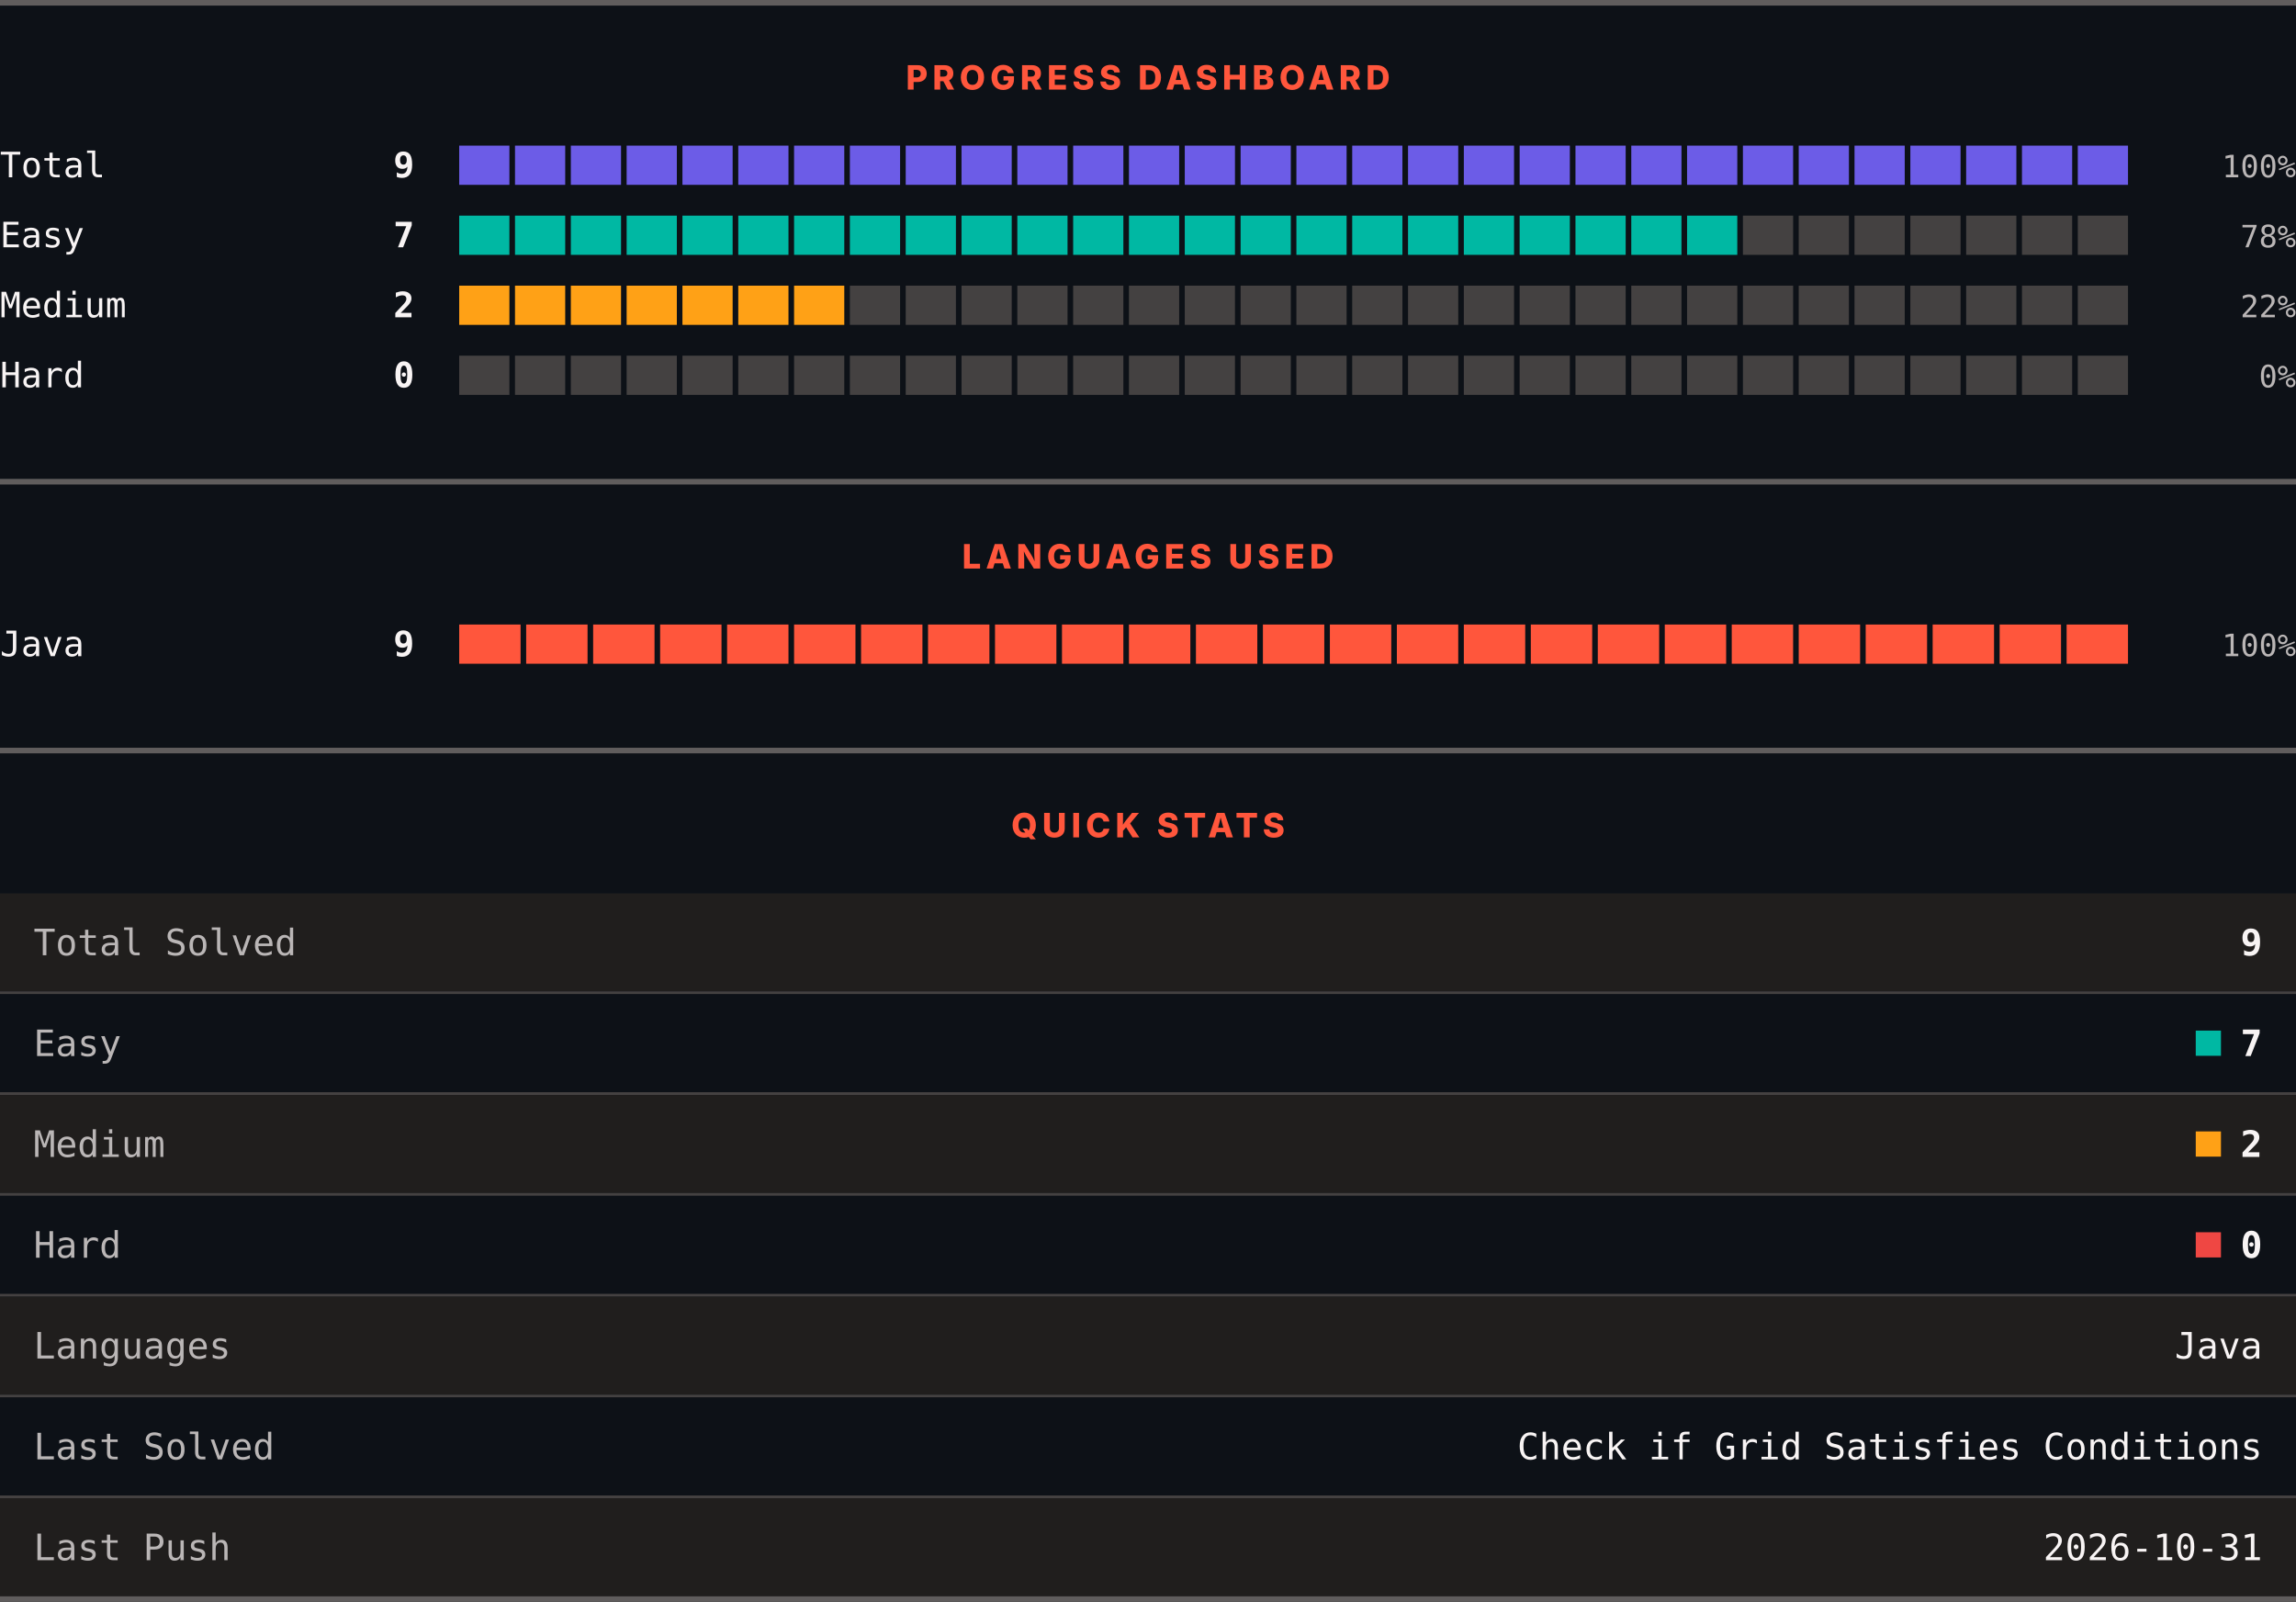
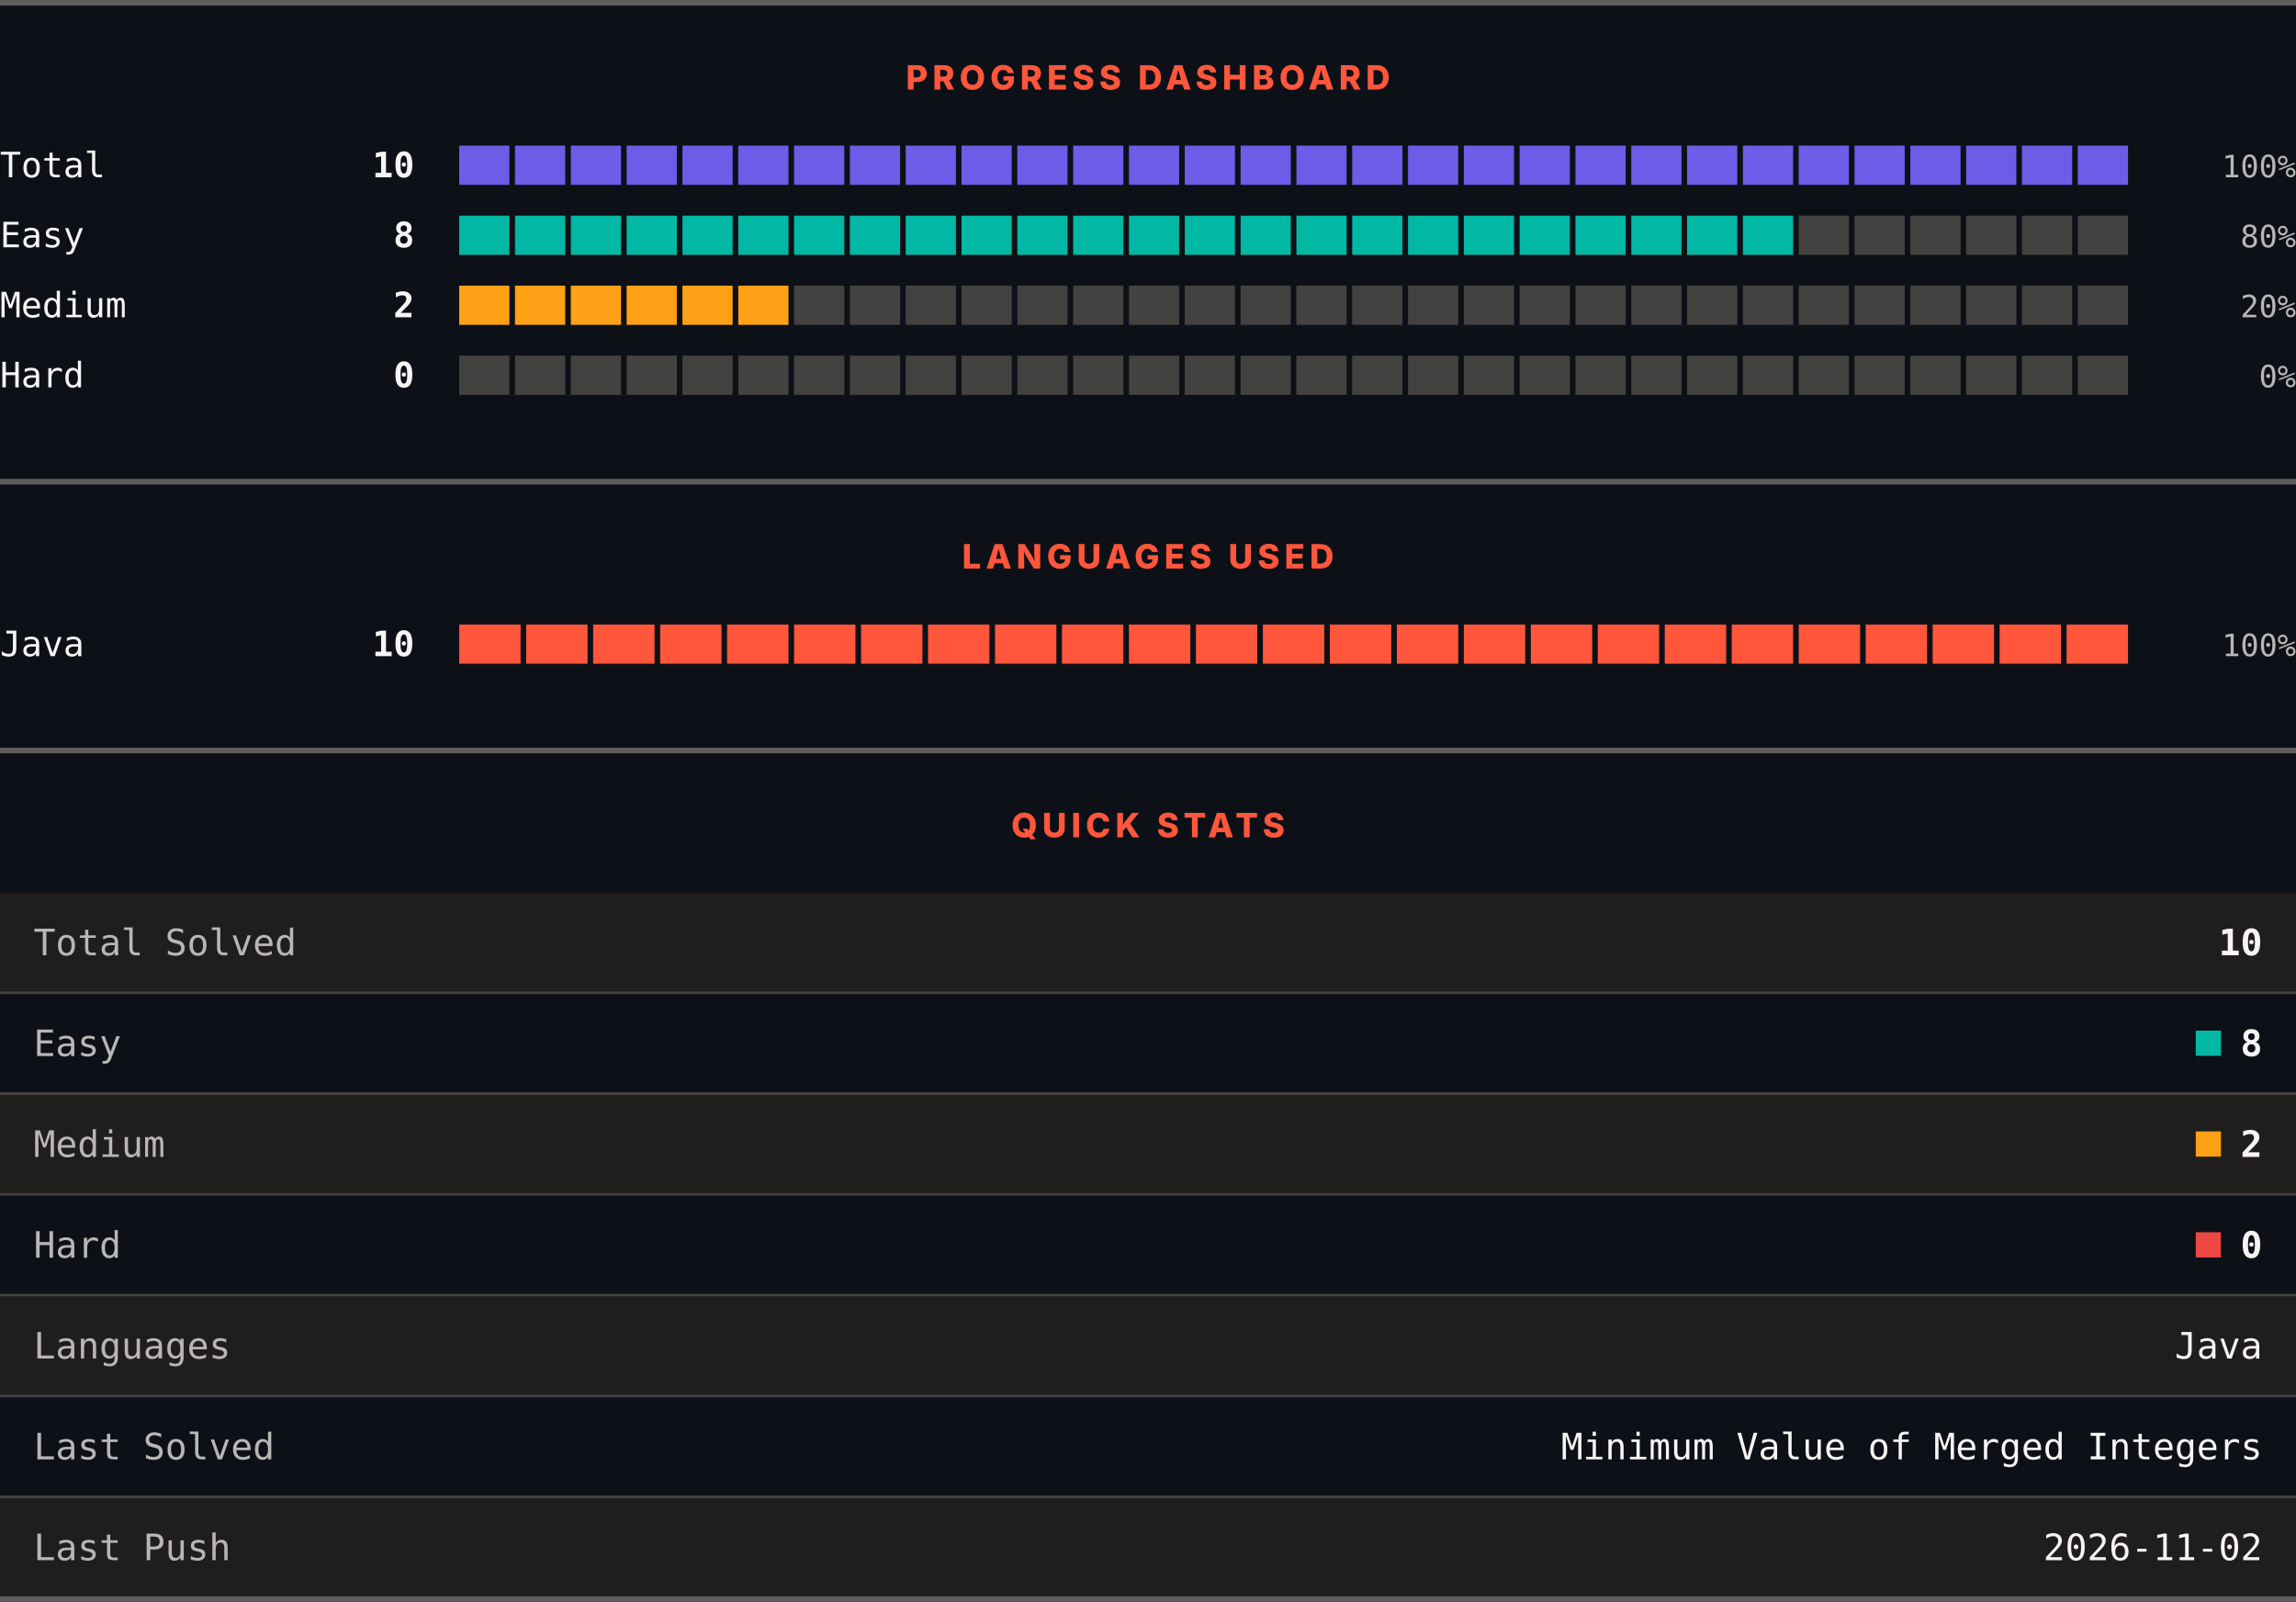
<svg xmlns="http://www.w3.org/2000/svg" width="820" height="572" viewBox="0 0 820 572" role="img" aria-label="LeetCode progress, languages and quick stats">
  <rect width="820" height="572" fill="#0d1117" />
  <rect x="0" y="0" width="820" height="2" fill="#605d5d" />
  <text x="410" y="32" text-anchor="middle" font-family="Archivo, system-ui, -apple-system, Segoe UI, sans-serif" font-size="12" font-weight="800" letter-spacing="1.68" fill="#ff563c">PROGRESS DASHBOARD</text>
  <text x="0" y="63.3" font-family="ui-monospace, SFMono-Regular, Menlo, Consolas, monospace" font-size="12.5" fill="#f8f4f4">Total</text>
-   <text x="148" y="63.3" text-anchor="end" font-family="ui-monospace, SFMono-Regular, Menlo, Consolas, monospace" font-size="12.5" font-weight="700" fill="#f8f4f4">9</text>
+   <text x="148" y="63.3" text-anchor="end" font-family="ui-monospace, SFMono-Regular, Menlo, Consolas, monospace" font-size="12.5" font-weight="700" fill="#f8f4f4">10</text>
  <rect x="164.00" y="52" width="17.93" height="14" fill="#6c5ce7" />
  <rect x="183.93" y="52" width="17.93" height="14" fill="#6c5ce7" />
  <rect x="203.87" y="52" width="17.93" height="14" fill="#6c5ce7" />
  <rect x="223.80" y="52" width="17.93" height="14" fill="#6c5ce7" />
  <rect x="243.73" y="52" width="17.93" height="14" fill="#6c5ce7" />
  <rect x="263.67" y="52" width="17.93" height="14" fill="#6c5ce7" />
  <rect x="283.60" y="52" width="17.93" height="14" fill="#6c5ce7" />
  <rect x="303.53" y="52" width="17.93" height="14" fill="#6c5ce7" />
  <rect x="323.47" y="52" width="17.93" height="14" fill="#6c5ce7" />
  <rect x="343.40" y="52" width="17.93" height="14" fill="#6c5ce7" />
  <rect x="363.33" y="52" width="17.93" height="14" fill="#6c5ce7" />
  <rect x="383.27" y="52" width="17.93" height="14" fill="#6c5ce7" />
  <rect x="403.20" y="52" width="17.93" height="14" fill="#6c5ce7" />
  <rect x="423.13" y="52" width="17.93" height="14" fill="#6c5ce7" />
  <rect x="443.07" y="52" width="17.93" height="14" fill="#6c5ce7" />
  <rect x="463.00" y="52" width="17.93" height="14" fill="#6c5ce7" />
  <rect x="482.93" y="52" width="17.93" height="14" fill="#6c5ce7" />
  <rect x="502.87" y="52" width="17.93" height="14" fill="#6c5ce7" />
  <rect x="522.80" y="52" width="17.93" height="14" fill="#6c5ce7" />
  <rect x="542.73" y="52" width="17.93" height="14" fill="#6c5ce7" />
  <rect x="562.67" y="52" width="17.93" height="14" fill="#6c5ce7" />
  <rect x="582.60" y="52" width="17.93" height="14" fill="#6c5ce7" />
  <rect x="602.53" y="52" width="17.93" height="14" fill="#6c5ce7" />
  <rect x="622.47" y="52" width="17.93" height="14" fill="#6c5ce7" />
  <rect x="642.40" y="52" width="17.93" height="14" fill="#6c5ce7" />
  <rect x="662.33" y="52" width="17.93" height="14" fill="#6c5ce7" />
  <rect x="682.27" y="52" width="17.93" height="14" fill="#6c5ce7" />
  <rect x="702.20" y="52" width="17.93" height="14" fill="#6c5ce7" />
  <rect x="722.13" y="52" width="17.93" height="14" fill="#6c5ce7" />
  <rect x="742.07" y="52" width="17.93" height="14" fill="#6c5ce7" />
  <text x="820" y="63.3" text-anchor="end" font-family="ui-monospace, SFMono-Regular, Menlo, Consolas, monospace" font-size="11" fill="#bab6b6">100%</text>
  <text x="0" y="88.3" font-family="ui-monospace, SFMono-Regular, Menlo, Consolas, monospace" font-size="12.5" fill="#f8f4f4">Easy</text>
-   <text x="148" y="88.3" text-anchor="end" font-family="ui-monospace, SFMono-Regular, Menlo, Consolas, monospace" font-size="12.5" font-weight="700" fill="#f8f4f4">7</text>
+   <text x="148" y="88.3" text-anchor="end" font-family="ui-monospace, SFMono-Regular, Menlo, Consolas, monospace" font-size="12.5" font-weight="700" fill="#f8f4f4">8</text>
  <rect x="164.00" y="77" width="17.93" height="14" fill="#00b8a3" />
  <rect x="183.93" y="77" width="17.93" height="14" fill="#00b8a3" />
  <rect x="203.87" y="77" width="17.93" height="14" fill="#00b8a3" />
  <rect x="223.80" y="77" width="17.93" height="14" fill="#00b8a3" />
  <rect x="243.73" y="77" width="17.93" height="14" fill="#00b8a3" />
  <rect x="263.67" y="77" width="17.93" height="14" fill="#00b8a3" />
  <rect x="283.60" y="77" width="17.93" height="14" fill="#00b8a3" />
  <rect x="303.53" y="77" width="17.93" height="14" fill="#00b8a3" />
  <rect x="323.47" y="77" width="17.93" height="14" fill="#00b8a3" />
  <rect x="343.40" y="77" width="17.93" height="14" fill="#00b8a3" />
  <rect x="363.33" y="77" width="17.93" height="14" fill="#00b8a3" />
  <rect x="383.27" y="77" width="17.93" height="14" fill="#00b8a3" />
  <rect x="403.20" y="77" width="17.93" height="14" fill="#00b8a3" />
  <rect x="423.13" y="77" width="17.93" height="14" fill="#00b8a3" />
  <rect x="443.07" y="77" width="17.93" height="14" fill="#00b8a3" />
  <rect x="463.00" y="77" width="17.93" height="14" fill="#00b8a3" />
  <rect x="482.93" y="77" width="17.93" height="14" fill="#00b8a3" />
  <rect x="502.87" y="77" width="17.93" height="14" fill="#00b8a3" />
  <rect x="522.80" y="77" width="17.93" height="14" fill="#00b8a3" />
  <rect x="542.73" y="77" width="17.93" height="14" fill="#00b8a3" />
  <rect x="562.67" y="77" width="17.93" height="14" fill="#00b8a3" />
  <rect x="582.60" y="77" width="17.93" height="14" fill="#00b8a3" />
  <rect x="602.53" y="77" width="17.93" height="14" fill="#00b8a3" />
-   <rect x="622.47" y="77" width="17.93" height="14" fill="#444141" />
+   <rect x="622.47" y="77" width="17.93" height="14" fill="#00b8a3" />
  <rect x="642.40" y="77" width="17.93" height="14" fill="#444141" />
  <rect x="662.33" y="77" width="17.93" height="14" fill="#444141" />
  <rect x="682.27" y="77" width="17.93" height="14" fill="#444141" />
  <rect x="702.20" y="77" width="17.93" height="14" fill="#444141" />
  <rect x="722.13" y="77" width="17.93" height="14" fill="#444141" />
  <rect x="742.07" y="77" width="17.93" height="14" fill="#444141" />
-   <text x="820" y="88.3" text-anchor="end" font-family="ui-monospace, SFMono-Regular, Menlo, Consolas, monospace" font-size="11" fill="#bab6b6">78%</text>
+   <text x="820" y="88.3" text-anchor="end" font-family="ui-monospace, SFMono-Regular, Menlo, Consolas, monospace" font-size="11" fill="#bab6b6">80%</text>
  <text x="0" y="113.3" font-family="ui-monospace, SFMono-Regular, Menlo, Consolas, monospace" font-size="12.5" fill="#f8f4f4">Medium</text>
  <text x="148" y="113.3" text-anchor="end" font-family="ui-monospace, SFMono-Regular, Menlo, Consolas, monospace" font-size="12.5" font-weight="700" fill="#f8f4f4">2</text>
  <rect x="164.00" y="102" width="17.93" height="14" fill="#ffa116" />
  <rect x="183.93" y="102" width="17.93" height="14" fill="#ffa116" />
  <rect x="203.87" y="102" width="17.93" height="14" fill="#ffa116" />
  <rect x="223.80" y="102" width="17.93" height="14" fill="#ffa116" />
  <rect x="243.73" y="102" width="17.93" height="14" fill="#ffa116" />
  <rect x="263.67" y="102" width="17.93" height="14" fill="#ffa116" />
-   <rect x="283.60" y="102" width="17.93" height="14" fill="#ffa116" />
+   <rect x="283.60" y="102" width="17.93" height="14" fill="#444141" />
  <rect x="303.53" y="102" width="17.93" height="14" fill="#444141" />
  <rect x="323.47" y="102" width="17.93" height="14" fill="#444141" />
  <rect x="343.40" y="102" width="17.93" height="14" fill="#444141" />
  <rect x="363.33" y="102" width="17.93" height="14" fill="#444141" />
  <rect x="383.27" y="102" width="17.93" height="14" fill="#444141" />
  <rect x="403.20" y="102" width="17.93" height="14" fill="#444141" />
  <rect x="423.13" y="102" width="17.93" height="14" fill="#444141" />
  <rect x="443.07" y="102" width="17.93" height="14" fill="#444141" />
  <rect x="463.00" y="102" width="17.93" height="14" fill="#444141" />
  <rect x="482.93" y="102" width="17.93" height="14" fill="#444141" />
  <rect x="502.87" y="102" width="17.93" height="14" fill="#444141" />
  <rect x="522.80" y="102" width="17.93" height="14" fill="#444141" />
  <rect x="542.73" y="102" width="17.93" height="14" fill="#444141" />
  <rect x="562.67" y="102" width="17.93" height="14" fill="#444141" />
  <rect x="582.60" y="102" width="17.93" height="14" fill="#444141" />
  <rect x="602.53" y="102" width="17.93" height="14" fill="#444141" />
  <rect x="622.47" y="102" width="17.93" height="14" fill="#444141" />
  <rect x="642.40" y="102" width="17.93" height="14" fill="#444141" />
  <rect x="662.33" y="102" width="17.93" height="14" fill="#444141" />
  <rect x="682.27" y="102" width="17.93" height="14" fill="#444141" />
  <rect x="702.20" y="102" width="17.93" height="14" fill="#444141" />
  <rect x="722.13" y="102" width="17.93" height="14" fill="#444141" />
  <rect x="742.07" y="102" width="17.93" height="14" fill="#444141" />
-   <text x="820" y="113.3" text-anchor="end" font-family="ui-monospace, SFMono-Regular, Menlo, Consolas, monospace" font-size="11" fill="#bab6b6">22%</text>
+   <text x="820" y="113.3" text-anchor="end" font-family="ui-monospace, SFMono-Regular, Menlo, Consolas, monospace" font-size="11" fill="#bab6b6">20%</text>
  <text x="0" y="138.3" font-family="ui-monospace, SFMono-Regular, Menlo, Consolas, monospace" font-size="12.5" fill="#f8f4f4">Hard</text>
  <text x="148" y="138.3" text-anchor="end" font-family="ui-monospace, SFMono-Regular, Menlo, Consolas, monospace" font-size="12.5" font-weight="700" fill="#f8f4f4">0</text>
  <rect x="164.00" y="127" width="17.93" height="14" fill="#444141" />
  <rect x="183.93" y="127" width="17.93" height="14" fill="#444141" />
  <rect x="203.87" y="127" width="17.93" height="14" fill="#444141" />
  <rect x="223.80" y="127" width="17.93" height="14" fill="#444141" />
  <rect x="243.73" y="127" width="17.93" height="14" fill="#444141" />
  <rect x="263.67" y="127" width="17.93" height="14" fill="#444141" />
  <rect x="283.60" y="127" width="17.93" height="14" fill="#444141" />
  <rect x="303.53" y="127" width="17.93" height="14" fill="#444141" />
  <rect x="323.47" y="127" width="17.93" height="14" fill="#444141" />
  <rect x="343.40" y="127" width="17.93" height="14" fill="#444141" />
  <rect x="363.33" y="127" width="17.93" height="14" fill="#444141" />
  <rect x="383.27" y="127" width="17.93" height="14" fill="#444141" />
  <rect x="403.20" y="127" width="17.93" height="14" fill="#444141" />
  <rect x="423.13" y="127" width="17.93" height="14" fill="#444141" />
  <rect x="443.07" y="127" width="17.93" height="14" fill="#444141" />
  <rect x="463.00" y="127" width="17.93" height="14" fill="#444141" />
  <rect x="482.93" y="127" width="17.93" height="14" fill="#444141" />
  <rect x="502.87" y="127" width="17.93" height="14" fill="#444141" />
  <rect x="522.80" y="127" width="17.93" height="14" fill="#444141" />
  <rect x="542.73" y="127" width="17.93" height="14" fill="#444141" />
  <rect x="562.67" y="127" width="17.93" height="14" fill="#444141" />
  <rect x="582.60" y="127" width="17.93" height="14" fill="#444141" />
  <rect x="602.53" y="127" width="17.93" height="14" fill="#444141" />
  <rect x="622.47" y="127" width="17.93" height="14" fill="#444141" />
  <rect x="642.40" y="127" width="17.93" height="14" fill="#444141" />
  <rect x="662.33" y="127" width="17.93" height="14" fill="#444141" />
  <rect x="682.27" y="127" width="17.93" height="14" fill="#444141" />
  <rect x="702.20" y="127" width="17.93" height="14" fill="#444141" />
  <rect x="722.13" y="127" width="17.93" height="14" fill="#444141" />
  <rect x="742.07" y="127" width="17.93" height="14" fill="#444141" />
  <text x="820" y="138.3" text-anchor="end" font-family="ui-monospace, SFMono-Regular, Menlo, Consolas, monospace" font-size="11" fill="#bab6b6">0%</text>
  <rect x="0" y="171" width="820" height="2" fill="#605d5d" />
  <text x="410" y="203" text-anchor="middle" font-family="Archivo, system-ui, -apple-system, Segoe UI, sans-serif" font-size="12" font-weight="800" letter-spacing="1.68" fill="#ff563c">LANGUAGES USED</text>
  <text x="0" y="234.3" font-family="ui-monospace, SFMono-Regular, Menlo, Consolas, monospace" font-size="12.5" fill="#f8f4f4">Java</text>
-   <text x="148" y="234.3" text-anchor="end" font-family="ui-monospace, SFMono-Regular, Menlo, Consolas, monospace" font-size="12.5" font-weight="700" fill="#f8f4f4">9</text>
+   <text x="148" y="234.3" text-anchor="end" font-family="ui-monospace, SFMono-Regular, Menlo, Consolas, monospace" font-size="12.5" font-weight="700" fill="#f8f4f4">10</text>
  <rect x="164.00" y="223" width="21.92" height="14" fill="#ff563c" />
  <rect x="187.92" y="223" width="21.92" height="14" fill="#ff563c" />
  <rect x="211.84" y="223" width="21.92" height="14" fill="#ff563c" />
  <rect x="235.76" y="223" width="21.92" height="14" fill="#ff563c" />
  <rect x="259.68" y="223" width="21.92" height="14" fill="#ff563c" />
  <rect x="283.60" y="223" width="21.92" height="14" fill="#ff563c" />
  <rect x="307.52" y="223" width="21.92" height="14" fill="#ff563c" />
  <rect x="331.44" y="223" width="21.92" height="14" fill="#ff563c" />
  <rect x="355.36" y="223" width="21.92" height="14" fill="#ff563c" />
  <rect x="379.28" y="223" width="21.92" height="14" fill="#ff563c" />
  <rect x="403.20" y="223" width="21.92" height="14" fill="#ff563c" />
  <rect x="427.12" y="223" width="21.92" height="14" fill="#ff563c" />
  <rect x="451.04" y="223" width="21.92" height="14" fill="#ff563c" />
  <rect x="474.96" y="223" width="21.92" height="14" fill="#ff563c" />
  <rect x="498.88" y="223" width="21.92" height="14" fill="#ff563c" />
  <rect x="522.80" y="223" width="21.92" height="14" fill="#ff563c" />
  <rect x="546.72" y="223" width="21.92" height="14" fill="#ff563c" />
  <rect x="570.64" y="223" width="21.92" height="14" fill="#ff563c" />
  <rect x="594.56" y="223" width="21.92" height="14" fill="#ff563c" />
  <rect x="618.48" y="223" width="21.92" height="14" fill="#ff563c" />
  <rect x="642.40" y="223" width="21.92" height="14" fill="#ff563c" />
  <rect x="666.32" y="223" width="21.92" height="14" fill="#ff563c" />
  <rect x="690.24" y="223" width="21.92" height="14" fill="#ff563c" />
  <rect x="714.16" y="223" width="21.92" height="14" fill="#ff563c" />
  <rect x="738.08" y="223" width="21.92" height="14" fill="#ff563c" />
  <text x="820" y="234.3" text-anchor="end" font-family="ui-monospace, SFMono-Regular, Menlo, Consolas, monospace" font-size="11" fill="#bab6b6">100%</text>
  <rect x="0" y="267" width="820" height="2" fill="#605d5d" />
  <text x="410" y="299" text-anchor="middle" font-family="Archivo, system-ui, -apple-system, Segoe UI, sans-serif" font-size="12" font-weight="800" letter-spacing="1.68" fill="#ff563c">QUICK STATS</text>
  <rect x="0" y="319" width="820" height="35" fill="#201e1d" />
  <text x="12" y="341.1" font-family="ui-monospace, SFMono-Regular, Menlo, Consolas, monospace" font-size="13" fill="#bab6b6">Total Solved</text>
-   <text x="808" y="341.1" text-anchor="end" font-family="ui-monospace, SFMono-Regular, Menlo, Consolas, monospace" font-size="13" font-weight="700" fill="#f8f4f4">9</text>
+   <text x="808" y="341.1" text-anchor="end" font-family="ui-monospace, SFMono-Regular, Menlo, Consolas, monospace" font-size="13" font-weight="700" fill="#f8f4f4">10</text>
  <rect x="0" y="354" width="820" height="1" fill="#444141" />
  <rect x="0" y="355" width="820" height="35" fill="#0d1117" />
  <text x="12" y="377.1" font-family="ui-monospace, SFMono-Regular, Menlo, Consolas, monospace" font-size="13" fill="#bab6b6">Easy</text>
  <rect x="784.2" y="368" width="9" height="9" fill="#00b8a3" />
-   <text x="808" y="377.1" text-anchor="end" font-family="ui-monospace, SFMono-Regular, Menlo, Consolas, monospace" font-size="13" font-weight="700" fill="#f8f4f4">7</text>
+   <text x="808" y="377.1" text-anchor="end" font-family="ui-monospace, SFMono-Regular, Menlo, Consolas, monospace" font-size="13" font-weight="700" fill="#f8f4f4">8</text>
  <rect x="0" y="390" width="820" height="1" fill="#444141" />
  <rect x="0" y="391" width="820" height="35" fill="#201e1d" />
  <text x="12" y="413.1" font-family="ui-monospace, SFMono-Regular, Menlo, Consolas, monospace" font-size="13" fill="#bab6b6">Medium</text>
  <rect x="784.2" y="404" width="9" height="9" fill="#ffa116" />
  <text x="808" y="413.1" text-anchor="end" font-family="ui-monospace, SFMono-Regular, Menlo, Consolas, monospace" font-size="13" font-weight="700" fill="#f8f4f4">2</text>
  <rect x="0" y="426" width="820" height="1" fill="#444141" />
  <rect x="0" y="427" width="820" height="35" fill="#0d1117" />
  <text x="12" y="449.1" font-family="ui-monospace, SFMono-Regular, Menlo, Consolas, monospace" font-size="13" fill="#bab6b6">Hard</text>
  <rect x="784.2" y="440" width="9" height="9" fill="#ef4743" />
  <text x="808" y="449.1" text-anchor="end" font-family="ui-monospace, SFMono-Regular, Menlo, Consolas, monospace" font-size="13" font-weight="700" fill="#f8f4f4">0</text>
  <rect x="0" y="462" width="820" height="1" fill="#444141" />
  <rect x="0" y="463" width="820" height="35" fill="#201e1d" />
  <text x="12" y="485.1" font-family="ui-monospace, SFMono-Regular, Menlo, Consolas, monospace" font-size="13" fill="#bab6b6">Languages</text>
  <text x="808" y="485.1" text-anchor="end" font-family="ui-monospace, SFMono-Regular, Menlo, Consolas, monospace" font-size="13" fill="#f8f4f4">Java</text>
  <rect x="0" y="498" width="820" height="1" fill="#444141" />
  <rect x="0" y="499" width="820" height="35" fill="#0d1117" />
  <text x="12" y="521.1" font-family="ui-monospace, SFMono-Regular, Menlo, Consolas, monospace" font-size="13" fill="#bab6b6">Last Solved</text>
-   <text x="808" y="521.1" text-anchor="end" font-family="ui-monospace, SFMono-Regular, Menlo, Consolas, monospace" font-size="13" fill="#f8f4f4">Check if Grid Satisfies Conditions</text>
+   <text x="808" y="521.1" text-anchor="end" font-family="ui-monospace, SFMono-Regular, Menlo, Consolas, monospace" font-size="13" fill="#f8f4f4">Minimum Value of Merged Integers</text>
  <rect x="0" y="534" width="820" height="1" fill="#444141" />
  <rect x="0" y="535" width="820" height="35" fill="#201e1d" />
  <text x="12" y="557.1" font-family="ui-monospace, SFMono-Regular, Menlo, Consolas, monospace" font-size="13" fill="#bab6b6">Last Push</text>
-   <text x="808" y="557.1" text-anchor="end" font-family="ui-monospace, SFMono-Regular, Menlo, Consolas, monospace" font-size="13" fill="#f8f4f4">2026-10-31</text>
+   <text x="808" y="557.1" text-anchor="end" font-family="ui-monospace, SFMono-Regular, Menlo, Consolas, monospace" font-size="13" fill="#f8f4f4">2026-11-02</text>
  <rect x="0" y="570" width="820" height="2" fill="#605d5d" />
</svg>
